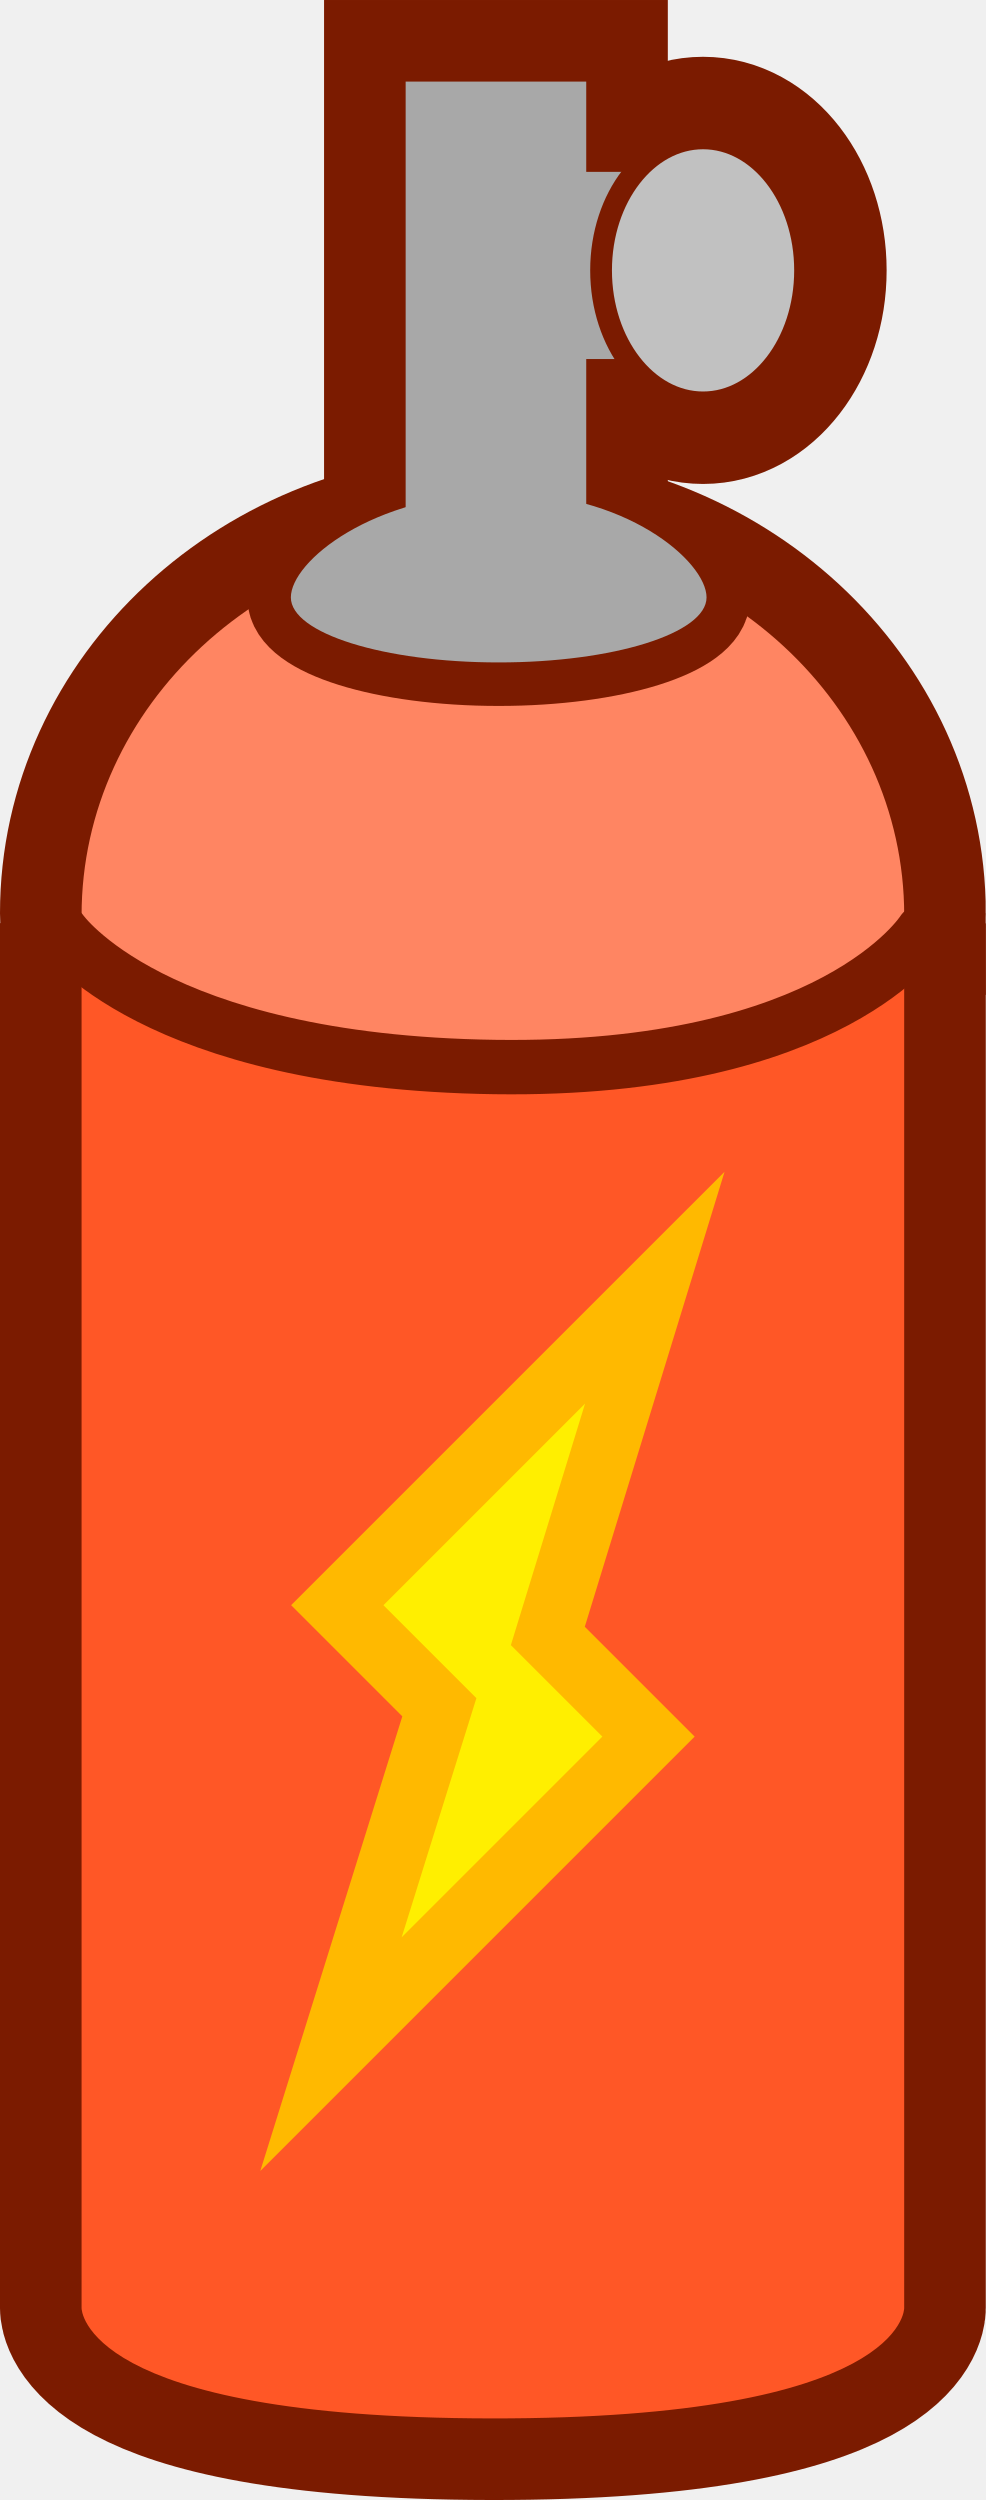
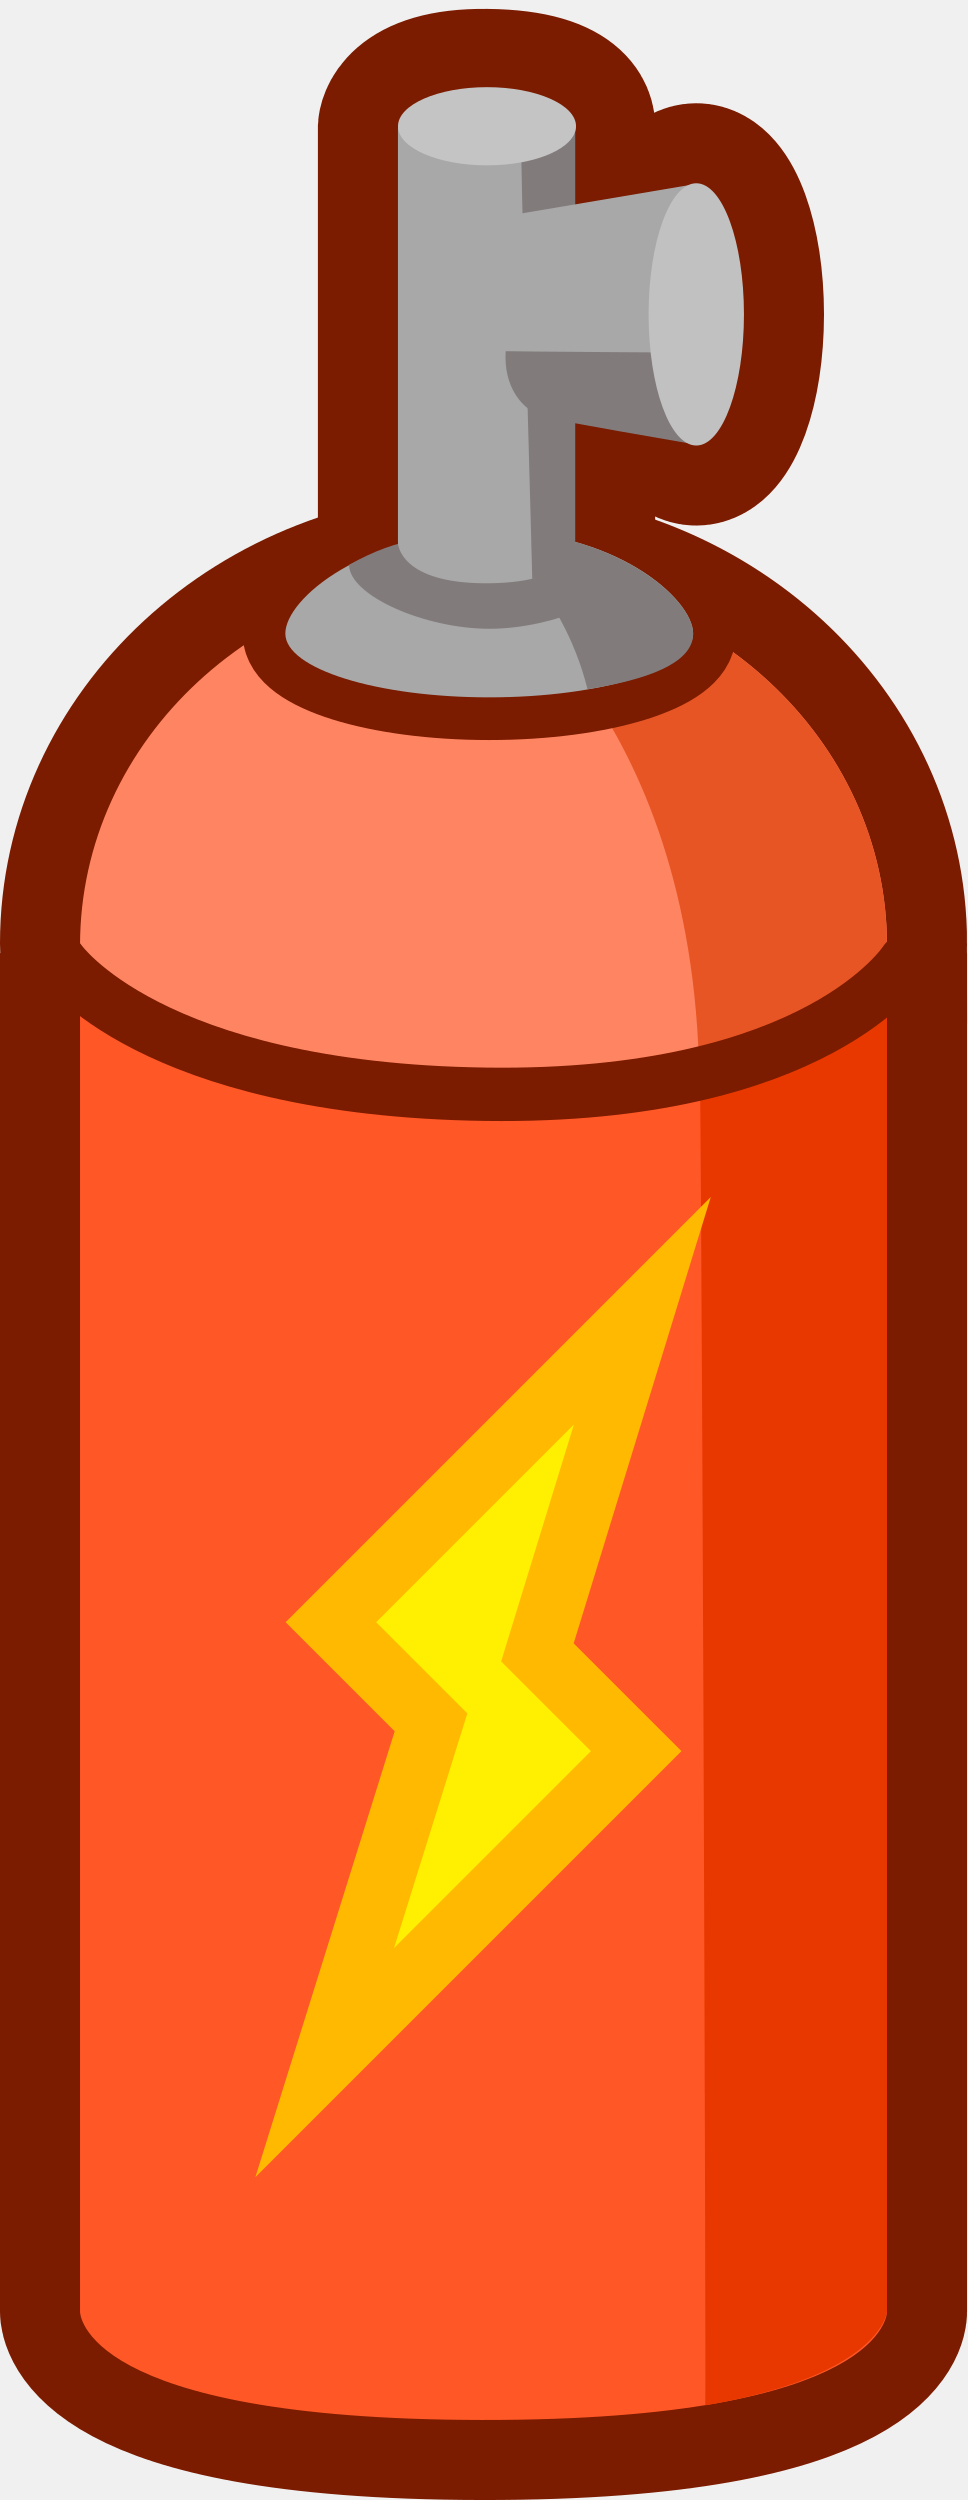
- <svg xmlns="http://www.w3.org/2000/svg" version="1.1" width="45.309" height="114.907" viewBox="0,0,45.309,114.907">
-   <g transform="translate(-217.3802,-122.5467)">
+ <svg xmlns="http://www.w3.org/2000/svg" version="1.1" width="45.309" height="117.133" viewBox="0,0,45.309,117.133">
+   <g transform="translate(-217.3802,-123.3085)">
    <g data-paper-data="{&quot;isPaintingLayer&quot;:true}" fill-rule="nonzero" stroke-linejoin="miter" stroke-miterlimit="10" stroke-dasharray="" stroke-dashoffset="0" style="mix-blend-mode: normal">
-       <path d="M254.382,134.974c0,3.351 -2.099,6.067 -4.688,6.067c-2.589,0 -4.688,-2.716 -4.688,-6.067c0,-3.351 2.099,-6.067 4.688,-6.067c2.589,0 4.688,2.716 4.688,6.067z" fill="#c1c1c1" stroke="#7b1b00" stroke-width="7.5" stroke-linecap="butt" />
-       <path d="M258.939,164.524c0,9.657 -37.809,9.657 -37.809,0c0,-9.657 8.464,-17.485 18.905,-17.485c10.441,0 18.905,7.828 18.905,17.485z" fill="#ff8562" stroke="#7b1b00" stroke-width="7.5" stroke-linecap="butt" />
-       <path d="M236.025,126.297h8.3v24.727h-8.3z" fill="#ff8562" stroke="#7b1b00" stroke-width="7.5" stroke-linecap="butt" />
-       <path d="M221.13,228.639v-63.649c0,0 -0.012,3.402 18.773,3.127c18.83,-0.276 19.036,-3.127 19.036,-3.127v63.649c0,0 0.019,5.09 -18.991,5.065c-18.821,-0.026 -18.818,-5.065 -18.818,-5.065z" fill="#ff5726" stroke="#7b1b00" stroke-width="7.5" stroke-linecap="butt" />
-       <path d="M221.13,228.639v-63.649c0,0 -0.012,3.402 18.773,3.127c18.83,-0.276 19.036,-3.127 19.036,-3.127v63.649c0,0 0.019,5.09 -18.991,5.065c-18.821,-0.026 -18.818,-5.065 -18.818,-5.065z" fill="#ff5726" stroke="none" stroke-width="0" stroke-linecap="butt" />
-       <path d="M258.939,164.99c0,2.229 -8.464,4.036 -18.905,4.036c-10.441,0 -18.905,-1.807 -18.905,-4.036c0,-2.229 8.464,-4.036 18.905,-4.036c10.441,0 18.905,1.807 18.905,4.036z" fill="#ff8562" stroke="#ffffff" stroke-width="0" stroke-linecap="butt" />
-       <path d="M258.939,164.618c0,9.657 -37.809,9.657 -37.809,0c0,-9.657 8.464,-17.485 18.905,-17.485c10.441,0 18.905,7.828 18.905,17.485z" fill="#ff8562" stroke="none" stroke-width="0" stroke-linecap="butt" />
-       <path d="M259.799,165.352c0,0 -4.095,6.457 -19.664,6.238c-15.761,-0.221 -19.935,-6.238 -19.935,-6.238" fill="none" stroke="#7b1b00" stroke-width="2.5" stroke-linecap="round" />
-       <path d="M249.855,150.006c0,1.65 -4.277,2.988 -9.553,2.988c-5.276,0 -9.553,-1.338 -9.553,-2.988c0,-1.65 3.734,-4.709 9.553,-4.799c5.819,-0.091 9.553,3.149 9.553,4.799z" fill="#a8a8a8" stroke="#7b1b00" stroke-width="4" stroke-linecap="butt" />
-       <path d="M236.025,126.297h8.3v24.727h-8.3z" fill="#a8a8a8" stroke="none" stroke-width="0" stroke-linecap="butt" />
-       <path d="M242.56,197.739l4.627,4.627l-14.594,14.594l4.981,-15.943l-4.691,-4.691l14.594,-14.594z" data-paper-data="{&quot;index&quot;:null}" fill="#ffef00" stroke="#ffb900" stroke-width="3" stroke-linecap="butt" />
-       <path d="M249.855,150.006c0,1.65 -4.277,2.988 -9.553,2.988c-5.276,0 -9.553,-1.338 -9.553,-2.988c0,-1.65 3.734,-4.709 9.553,-4.799c5.819,-0.091 9.553,3.149 9.553,4.799z" fill="#a8a8a8" stroke="none" stroke-width="0" stroke-linecap="butt" />
-       <path d="M241.071,139.049v-8.603h7.154v8.603z" fill="#a8a8a8" stroke="none" stroke-width="0" stroke-linecap="butt" />
-       <path d="M254.383,134.974c0,3.351 -2.099,6.067 -4.688,6.067c-2.589,0 -4.688,-2.716 -4.688,-6.067c0,-3.351 2.099,-6.067 4.688,-6.067c2.589,0 4.688,2.716 4.688,6.067z" fill="#c1c1c1" stroke="#7b1b00" stroke-width="1" stroke-linecap="butt" />
+       <path d="M252.237,138.039c0,3.393 -1,6.144 -2.234,6.144c-1.234,0 -2.234,-2.751 -2.234,-6.144c0,-3.393 1,-6.144 2.234,-6.144c1.234,0 2.234,2.751 2.234,6.144z" fill="#c1c1c1" stroke="#7b1b00" stroke-width="7.5" stroke-linecap="butt" />
+       <path d="M236.025,129.285c0,0 0.109,-1.854 4.153,-1.81c4.386,0.048 4.147,1.81 4.147,1.81v24.727h-8.3z" fill="#ff8562" stroke="#7b1b00" stroke-width="7.5" stroke-linecap="butt" />
+       <path d="M258.939,167.513c0,9.657 -37.809,9.657 -37.809,0c0,-9.657 8.464,-17.485 18.905,-17.485c10.441,0 18.905,7.828 18.905,17.485z" fill="#ff8562" stroke="#7b1b00" stroke-width="7.5" stroke-linecap="butt" />
+       <path d="M221.13,231.627v-63.649c0,0 -0.012,3.402 18.773,3.127c18.83,-0.276 19.036,-3.127 19.036,-3.127v63.649c0,0 0.019,5.09 -18.991,5.065c-18.821,-0.026 -18.818,-5.065 -18.818,-5.065z" fill="#ff5726" stroke="#7b1b00" stroke-width="7.5" stroke-linecap="butt" />
+       <path d="M221.13,231.627v-63.649c0,0 -0.012,3.402 18.773,3.127c18.83,-0.276 19.036,-3.127 19.036,-3.127v63.649c0,0 0.019,5.09 -18.991,5.065c-18.821,-0.026 -18.818,-5.065 -18.818,-5.065z" fill="#ff5726" stroke="none" stroke-width="0" stroke-linecap="butt" />
+       <path d="M250.123,170.588c8.804,-0.9 8.816,-2.61 8.816,-2.61v63.649c0,0 -0.268,2.974 -8.516,4.38c0.046,-0.024 -0.173,-65.632 -0.3,-65.419z" fill="#e83800" stroke="none" stroke-width="0" stroke-linecap="butt" />
+       <path d="M258.939,167.978c0,2.229 -8.464,4.036 -18.905,4.036c-10.441,0 -18.905,-1.807 -18.905,-4.036c0,-2.229 8.464,-4.036 18.905,-4.036c10.441,0 18.905,1.807 18.905,4.036z" fill="#ff8562" stroke="#ffffff" stroke-width="0" stroke-linecap="butt" />
+       <path d="M258.939,167.606c0,9.657 -37.809,9.657 -37.809,0c0,-9.657 8.464,-17.485 18.905,-17.485c10.441,0 18.905,7.828 18.905,17.485z" fill="#ff8562" stroke="none" stroke-width="0" stroke-linecap="butt" />
+       <path d="M258.939,167.606c0,2.935 -3.001,5.087 -8.792,6.293c-0.259,-17.728 -10.425,-23.303 -10.113,-23.778c10.441,0 18.905,7.828 18.905,17.485z" fill="#e85524" stroke="none" stroke-width="0" stroke-linecap="butt" />
+       <path d="M249.855,152.994c0,1.65 -4.277,2.988 -9.553,2.988c-5.276,0 -9.553,-1.338 -9.553,-2.988c0,-1.65 3.734,-4.709 9.553,-4.799c5.819,-0.091 9.553,3.149 9.553,4.799z" fill="#a8a8a8" stroke="#7b1b00" stroke-width="4" stroke-linecap="butt" />
+       <path d="M242.56,200.727l4.627,4.627l-14.594,14.594l4.981,-15.943l-4.691,-4.691l14.594,-14.594z" data-paper-data="{&quot;index&quot;:null}" fill="#ffef00" stroke="#ffb900" stroke-width="3" stroke-linecap="butt" />
+       <path d="M249.855,152.994c0,1.65 -4.277,2.988 -9.553,2.988c-5.276,0 -9.553,-1.338 -9.553,-2.988c0,-1.65 3.734,-4.709 9.553,-4.799c5.819,-0.091 9.553,3.149 9.553,4.799z" fill="#a8a8a8" stroke="none" stroke-width="0" stroke-linecap="butt" />
+       <path d="M246.889,149.859c-0.051,1.406 -3.567,2.91 -6.58,2.91c-3.045,0 -6.573,-1.567 -6.573,-2.993c4.597,-2.626 7.762,-0.683 13.152,0.083z" fill="#827b7b" stroke="none" stroke-width="0" stroke-linecap="butt" />
+       <path d="M249.856,152.994c0,1.119 -1.381,2.04 -4.948,2.607c-1.219,-4.888 -4.729,-7.441 -4.675,-7.423c5.819,-0.091 9.623,3.166 9.623,4.817z" fill="#827b7b" stroke="none" stroke-width="0" stroke-linecap="butt" />
+       <path d="M236.025,129.285h8.3v19.47c0,0 0.163,1.843 -4.052,1.882c-4.195,0.039 -4.248,-1.882 -4.248,-1.882z" fill="#a8a8a8" stroke="none" stroke-width="0" stroke-linecap="butt" />
+       <path d="M241.797,129.285c1.192,0 2.528,0 2.528,0v19.525c0,0 0.225,1.136 -2.008,1.632c0.017,-0.018 -0.608,-21.157 -0.519,-21.157z" fill="#827b7b" stroke="none" stroke-width="0" stroke-linecap="butt" />
+       <path d="M241.072,142.037v-8.603l8.916,-1.508l-0.082,12.198z" fill="#a8a8a8" stroke="none" stroke-width="0" stroke-linecap="butt" />
+       <path d="M241.072,139.762c0.06,0.014 8.859,0.071 8.859,0.071l-0.025,4.292c0,0 -7.061,-1.213 -6.974,-1.266c-1.124,-0.313 -1.961,-1.448 -1.86,-3.096z" fill="#827b7b" stroke="none" stroke-width="0" stroke-linecap="butt" />
+       <path d="M244.369,129.224c0,1.012 -1.868,1.832 -4.171,1.832c-2.304,0 -4.171,-0.82 -4.171,-1.832c0,-1.012 1.868,-1.832 4.171,-1.832c2.304,0 4.171,0.82 4.171,1.832z" fill="#c4c4c4" stroke="none" stroke-width="0" stroke-linecap="butt" />
+       <path d="M239.485,127.774v-4.466h1.296v4.466z" fill="none" stroke="none" stroke-width="0" stroke-linecap="butt" />
+       <path d="M252.237,138.039c0,3.393 -1,6.144 -2.234,6.144c-1.234,0 -2.234,-2.751 -2.234,-6.144c0,-3.393 1,-6.144 2.234,-6.144c1.234,0 2.234,2.751 2.234,6.144z" fill="#c1c1c1" stroke="none" stroke-width="0" stroke-linecap="butt" />
+       <path d="M259.799,168.34c0,0 -4.095,6.457 -19.664,6.238c-15.761,-0.221 -19.935,-6.238 -19.935,-6.238" fill="none" stroke="#7b1b00" stroke-width="2.5" stroke-linecap="round" />
    </g>
  </g>
</svg>
